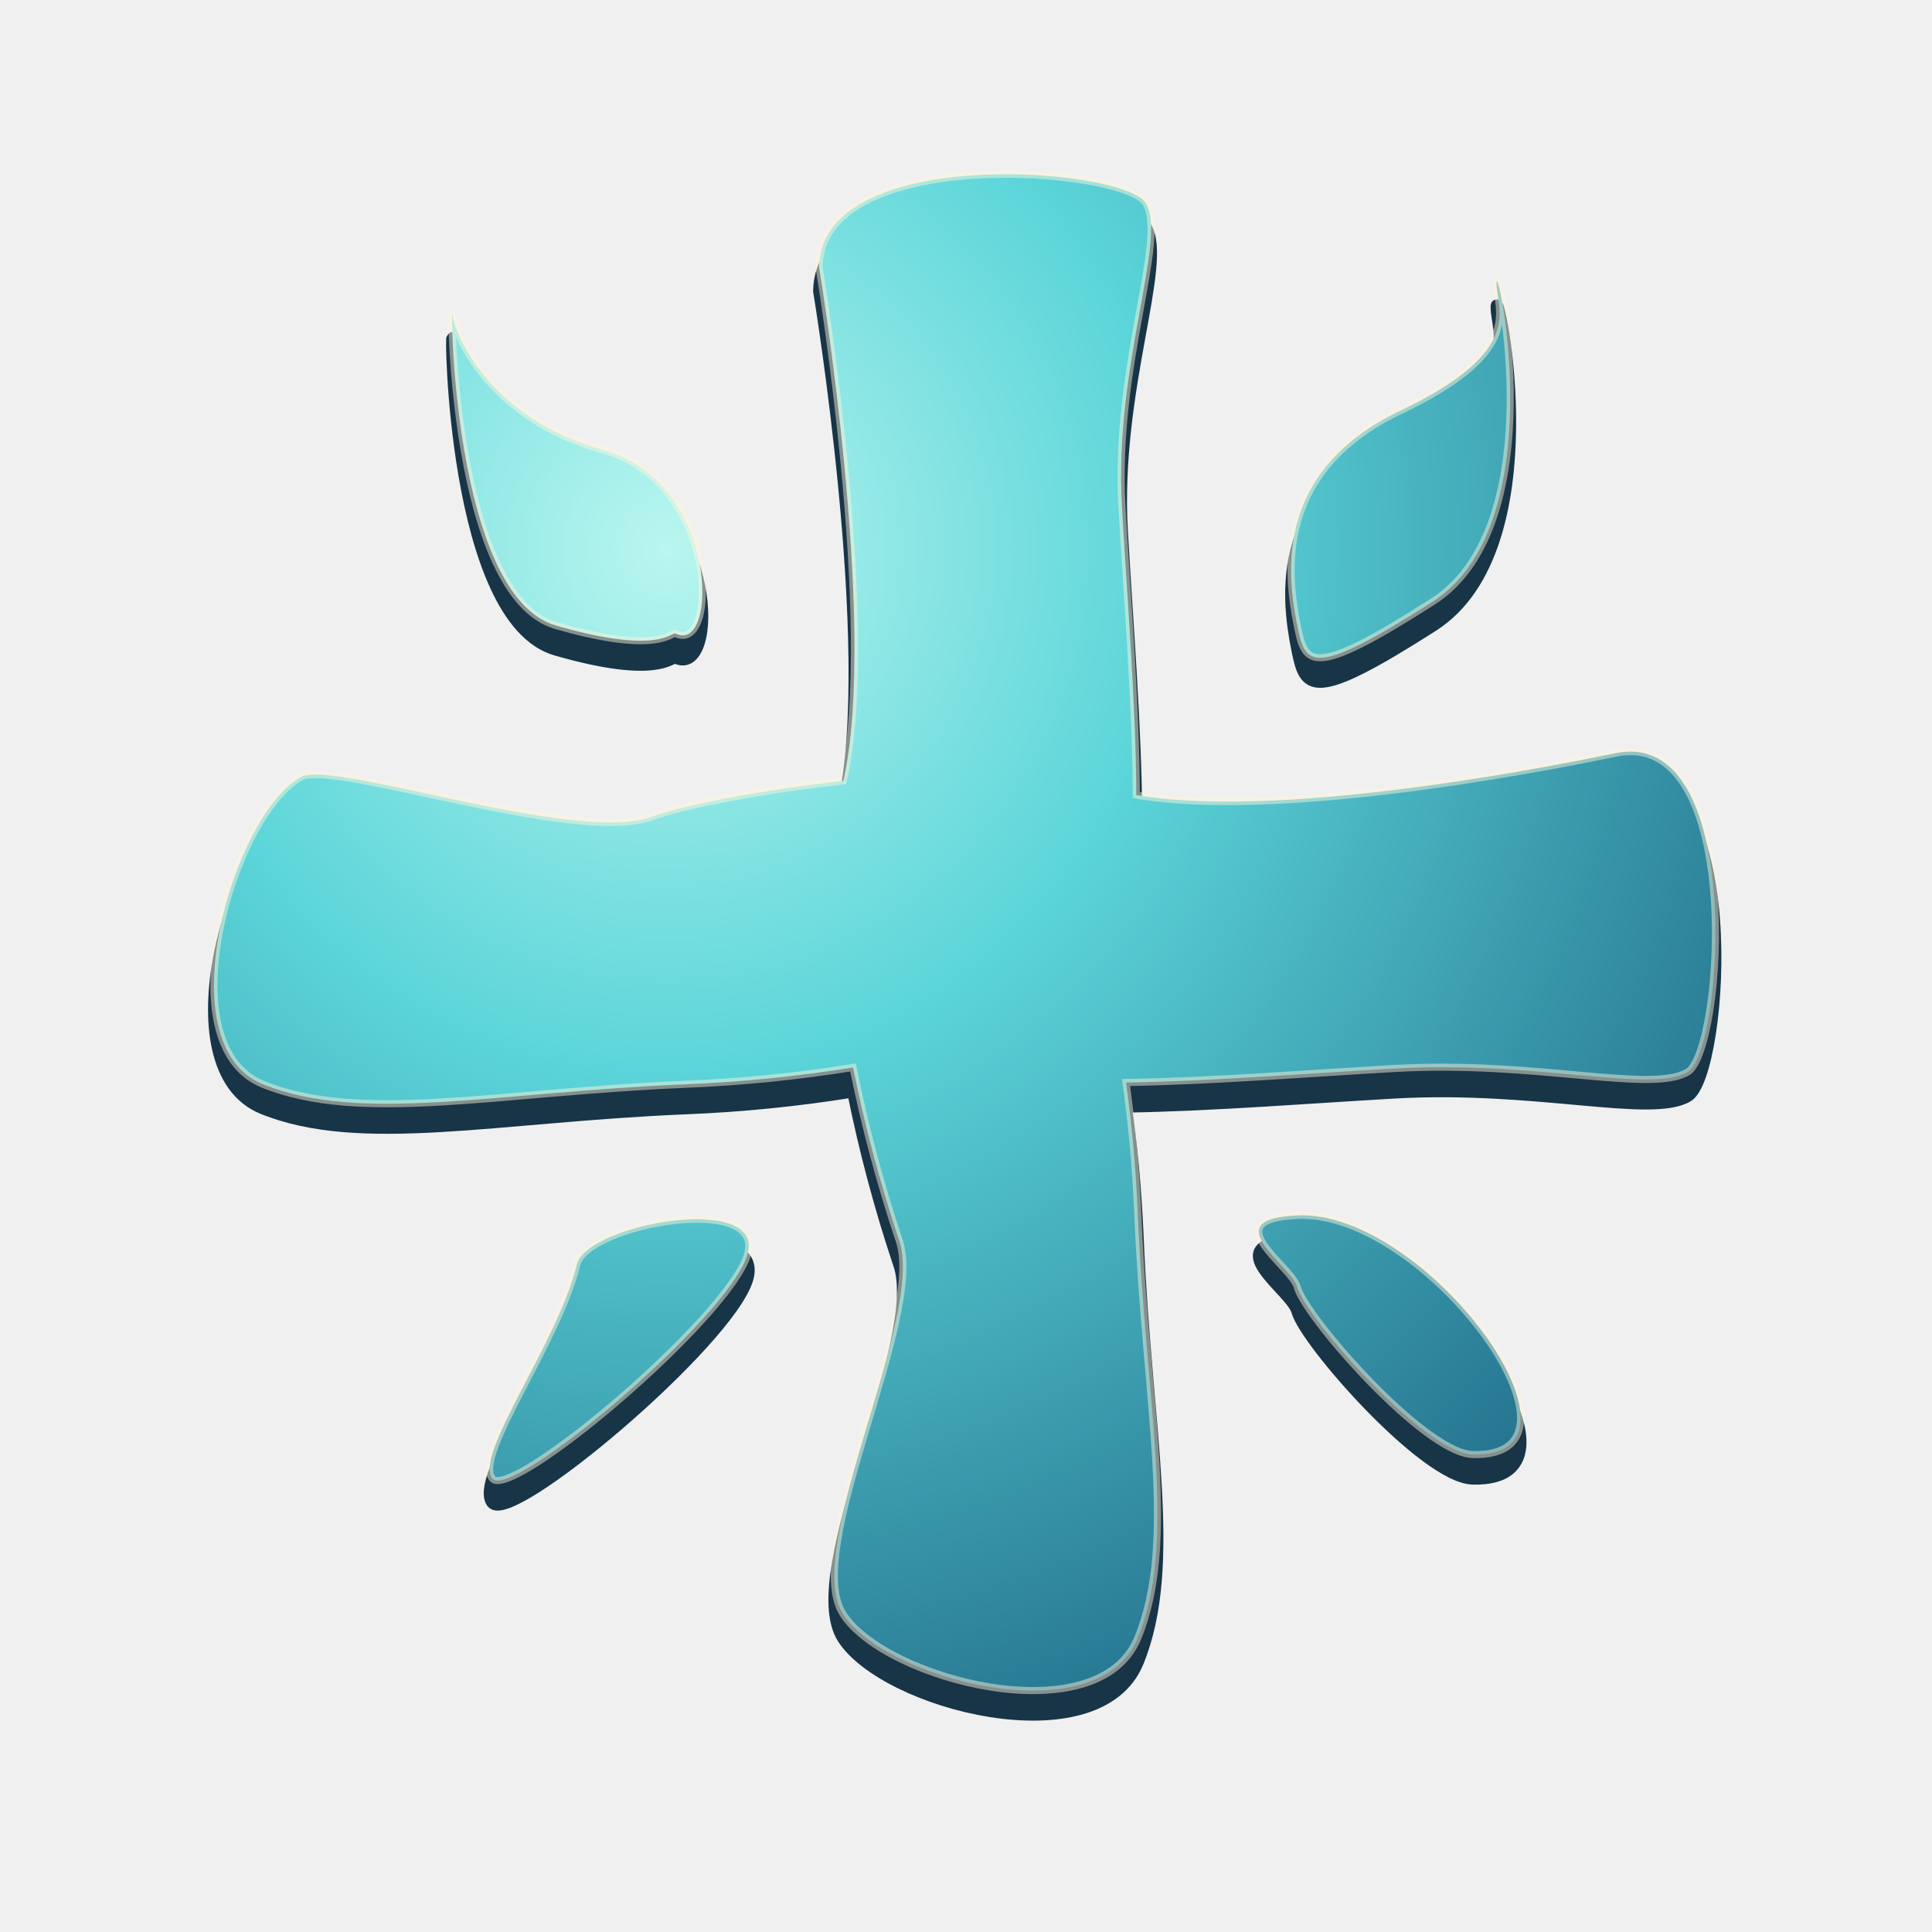
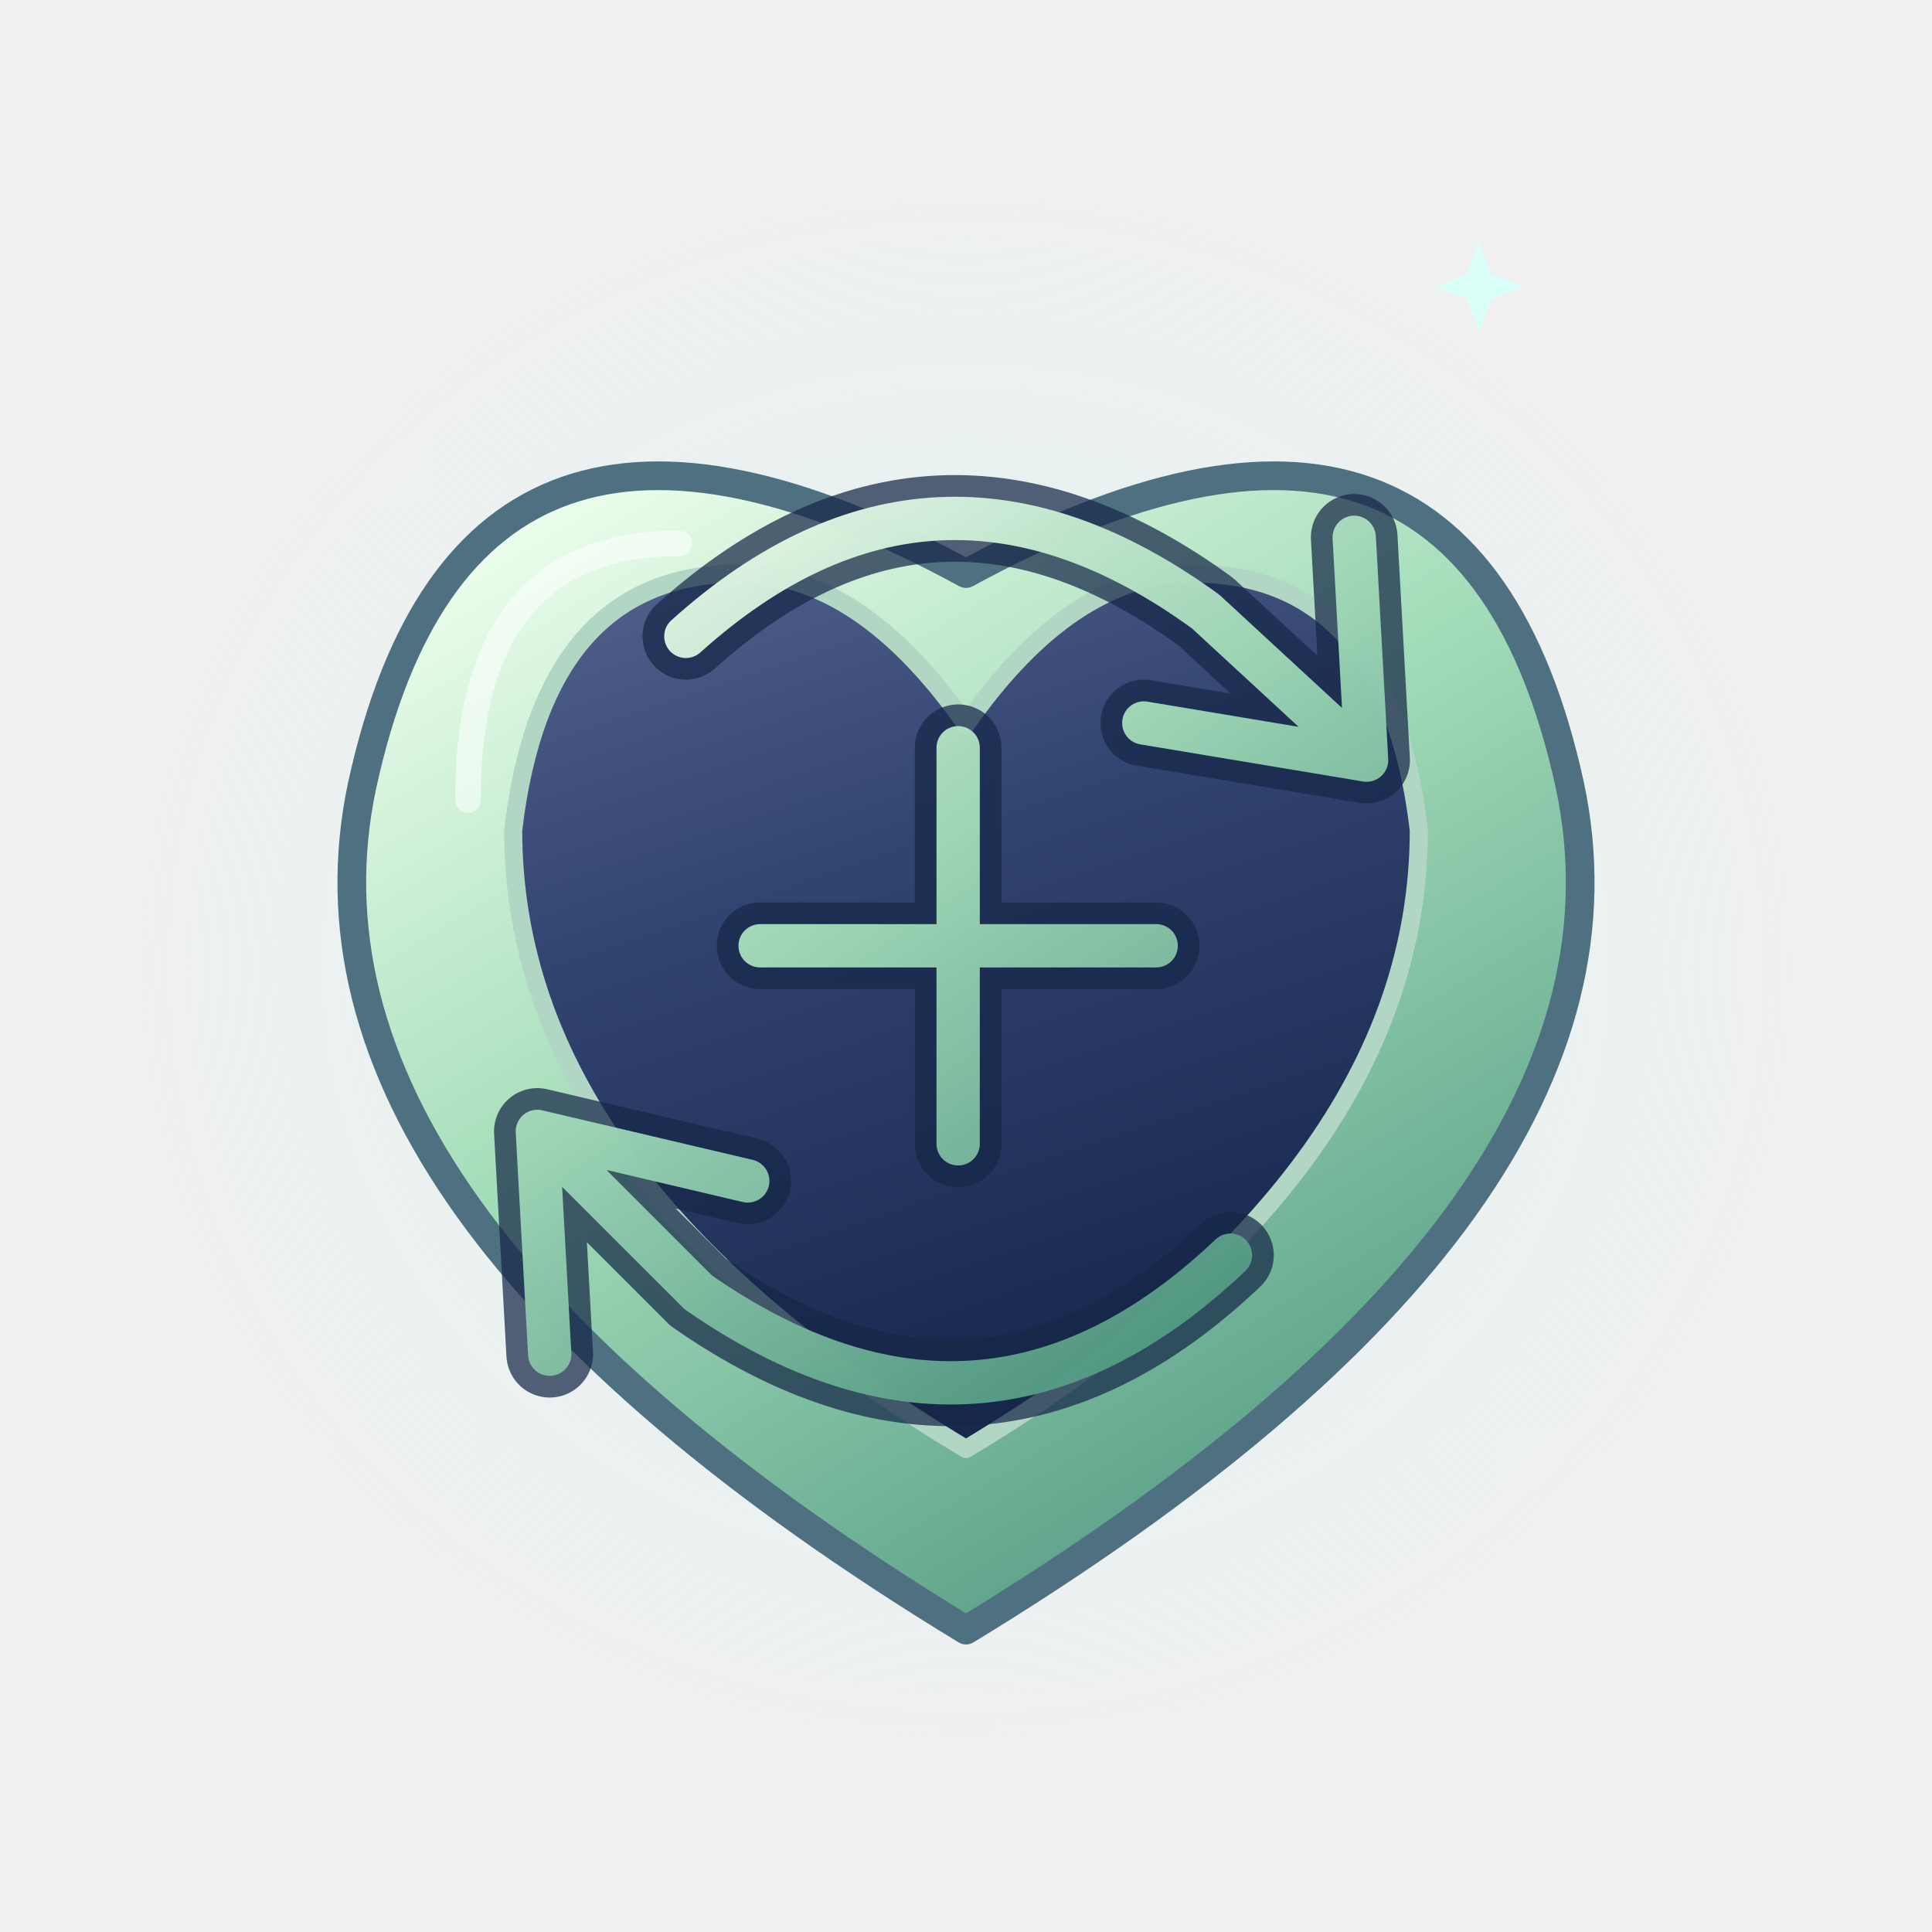
- <svg xmlns="http://www.w3.org/2000/svg" width="384" height="384" viewBox="0 0 120 120">
+ <svg xmlns="http://www.w3.org/2000/svg" width="384" height="384" viewBox="0 0 128 128">
  <defs>
-     <linearGradient id="bronze" x1="0" y1="0" x2=".25" y2="1">
-       <stop stop-color="#fff0c7" />
-       <stop offset=".3" stop-color="#d8b37c" />
-       <stop offset=".65" stop-color="#9b7449" />
-       <stop offset="1" stop-color="#e1c396" />
+     <linearGradient id="acier" x1=".08" y1="0" x2=".86" y2="1">
+       <stop stop-color="#fff9eb" />
+       <stop offset=".22" stop-color="#d8e5ed" />
+       <stop offset=".55" stop-color="#8ea8c3" />
+       <stop offset=".8" stop-color="#577395" />
+       <stop offset="1" stop-color="#b7c9d3" />
    </linearGradient>
-     <linearGradient id="email" x1=".2" y1="0" x2=".75" y2="1">
-       <stop stop-color="#73c9c8" />
-       <stop offset=".36" stop-color="#328b98" />
-       <stop offset="1" stop-color="#184a60" />
+     <linearGradient id="or" x1="0" y1="0" x2="1" y2="1">
+       <stop stop-color="#fff2cd" />
+       <stop offset=".43" stop-color="#d5b891" />
+       <stop offset="1" stop-color="#776884" />
    </linearGradient>
-     <linearGradient id="profond" x2=".4" y2="1">
-       <stop stop-color="#32667b" />
-       <stop offset="1" stop-color="#19394f" />
+     <linearGradient id="violet" x1=".12" y1="0" x2=".8" y2="1">
+       <stop stop-color="#f4eafc" />
+       <stop offset=".46" stop-color="#b5a1d4" />
+       <stop offset="1" stop-color="#645b9b" />
    </linearGradient>
-     <linearGradient id="ivoire" x2=".4" y2="1">
+     <linearGradient id="turquoise" x1=".13" y1="0" x2=".78" y2="1">
+       <stop stop-color="#e6fff9" />
+       <stop offset=".4" stop-color="#8bdce3" />
+       <stop offset="1" stop-color="#3e80ab" />
+     </linearGradient>
+     <linearGradient id="vert" x1=".15" y1="0" x2=".8" y2="1">
+       <stop stop-color="#efffee" />
+       <stop offset=".42" stop-color="#a4ddba" />
+       <stop offset="1" stop-color="#4b947e" />
+     </linearGradient>
+     <linearGradient id="ambre" x1=".12" y1="0" x2=".88" y2="1">
+       <stop stop-color="#fff6dc" />
+       <stop offset=".45" stop-color="#f3c487" />
+       <stop offset="1" stop-color="#ae6680" />
+     </linearGradient>
+     <linearGradient id="cuir" x1=".12" y1="0" x2=".88" y2="1">
+       <stop stop-color="#bd9c84" />
+       <stop offset=".55" stop-color="#856c78" />
+       <stop offset="1" stop-color="#443f68" />
+     </linearGradient>
+     <linearGradient id="nuit" x1="0" y1="0" x2=".35" y2="1">
+       <stop stop-color="#52628d" />
+       <stop offset=".42" stop-color="#31436f" />
+       <stop offset="1" stop-color="#182950" />
+     </linearGradient>
+     <linearGradient id="email" x1="0" y1="0" x2=".2" y2="1">
+       <stop stop-color="#8c77b4" />
+       <stop offset=".47" stop-color="#655b9b" />
+       <stop offset="1" stop-color="#3e4277" />
+     </linearGradient>
+     <linearGradient id="papier" x1=".15" y1="0" x2=".75" y2="1">
      <stop stop-color="#fff9e9" />
-       <stop offset="1" stop-color="#ded4bd" />
+       <stop offset=".53" stop-color="#e9e4e0" />
+       <stop offset="1" stop-color="#bcc9d8" />
    </linearGradient>
-     <linearGradient id="violet" x2=".5" y2="1">
-       <stop stop-color="#e4d5ff" />
-       <stop offset=".4" stop-color="#ad8cdd" />
-       <stop offset="1" stop-color="#65549b" />
-     </linearGradient>
-     <linearGradient id="argent" x2=".5" y2="1">
-       <stop stop-color="#f3f3ec" />
-       <stop offset=".4" stop-color="#b5c3ce" />
-       <stop offset="1" stop-color="#667991" />
-     </linearGradient>
-     <radialGradient id="ambre" cx=".3" cy=".2" r=".9">
-       <stop stop-color="#fff3ad" />
-       <stop offset=".35" stop-color="#efbc54" />
-       <stop offset=".7" stop-color="#b77728" />
-       <stop offset="1" stop-color="#795021" />
-     </radialGradient>
-     <radialGradient id="verre" cx=".3" cy=".25" r=".85">
-       <stop stop-color="#b9f6ef" />
-       <stop offset=".4" stop-color="#5bd5d9" />
-       <stop offset="1" stop-color="#226e8b" />
+     <radialGradient id="lueur">
+       <stop stop-color="#c5f7f5" stop-opacity=".38" />
+       <stop offset="1" stop-color="#c5f7f5" stop-opacity="0" />
    </radialGradient>
  </defs>
-   <g transform="translate(12.8164 12.5) scale(0.367188)">
-     <path d="M250.6,151.364c-6.072,3.682-25.476-1.929-49.427-.59-13.613.761-31.144,2.169-45.6,2.384,0.811,5.871,1.606,13.135,2,22.475,1.349,32.022,6.742,54.943,0,71.459s-42.808,7.079-49.886-4.045,14.157-50.56,9.438-63.369a245.246,245.246,0,0,1-7.741-29.066,237.978,237.978,0,0,1-28.3,2.839c-32.048,1.339-54.988,6.695-71.518,0S4.472,107.845,16,101.477c5.4-2.984,46.505,11.428,59.324,6.742,5.77-2.109,18.705-4.538,32.422-6.089,5.967-26.194-4.108-86.943-4.108-86.943,0.337-20.9,51.572-16.853,55.28-10.786s-5.394,27.3-4.045,51.235c0.826,14.664,2.409,33.877,2.427,48.891,26.217,4.517,76.374-6.136,81.166-7.094C260.388,93.047,256.67,147.682,250.6,151.364ZM207.453,71.815C186.891,84.961,185.88,82.6,184.532,75.86c-1.837-9.184-3.708-26.291,17.528-36.4s16.179-17.191,16.179-21.573S228.014,58.67,207.453,71.815ZM79.366,77.208c-0.674-.337-2.7,3.708-20.224-1.348S41.277,20.243,41.614,23.277,47.681,40.8,67.231,46.2,86.7,80.876,79.366,77.208ZM91.5,182.374c-3.371,10.787-40.089,41.78-43.145,37.752-3.085-4.066,11.214-23.16,14.3-36.165C64.3,177.042,94.871,171.588,91.5,182.374Zm93.032-6.741c21.91-1.011,52.583,41.123,29.662,40.449-8.149-.24-28.274-23.224-29.662-28.314C183.521,184.06,170.4,176.285,184.532,175.633Z" fill="#183447" fill-rule="evenodd" stroke="#183447" stroke-width="2" />
+   <ellipse cx="64" cy="64" rx="57" ry="55" fill="url(#lueur)" />
+   <path d="M64 108Q18 80 24 52q7-32 40-14 33-18 40 14 6 28-40 56Z" fill="url(#vert)" stroke="#4e7080" stroke-width="1.9" stroke-linejoin="round" />
+   <path d="M64 96Q34 78 34 55q2-17 15-17 8 0 15 10 7-10 15-10 13 0 15 17Q94 78 64 96Z" fill="url(#nuit)" stroke="#b1d7c4" stroke-width="1.2" stroke-linejoin="round" />
+   <path d="M31 53q0-17 14-17" fill="none" stroke="#fff" stroke-width="1.7" stroke-opacity="0.55" stroke-linecap="round" stroke-linejoin="round" />
+   <g transform="translate(11 11) scale(.82)" fill="none" stroke="#152747" stroke-width="7" stroke-linecap="round" stroke-linejoin="round" opacity=".72">
+     <path d="M42 38q20-18 42-2l13 12m-18-3 18 3-1-18M86 88q-20 19-43 3L30 78m17 4-17-4 1 18M64 47v32M48 63h32" />
  </g>
-   <g transform="translate(12.8164 11) scale(0.367188)">
-     <path d="M250.6,151.364c-6.072,3.682-25.476-1.929-49.427-.59-13.613.761-31.144,2.169-45.6,2.384,0.811,5.871,1.606,13.135,2,22.475,1.349,32.022,6.742,54.943,0,71.459s-42.808,7.079-49.886-4.045,14.157-50.56,9.438-63.369a245.246,245.246,0,0,1-7.741-29.066,237.978,237.978,0,0,1-28.3,2.839c-32.048,1.339-54.988,6.695-71.518,0S4.472,107.845,16,101.477c5.4-2.984,46.505,11.428,59.324,6.742,5.77-2.109,18.705-4.538,32.422-6.089,5.967-26.194-4.108-86.943-4.108-86.943,0.337-20.9,51.572-16.853,55.28-10.786s-5.394,27.3-4.045,51.235c0.826,14.664,2.409,33.877,2.427,48.891,26.217,4.517,76.374-6.136,81.166-7.094C260.388,93.047,256.67,147.682,250.6,151.364ZM207.453,71.815C186.891,84.961,185.88,82.6,184.532,75.86c-1.837-9.184-3.708-26.291,17.528-36.4s16.179-17.191,16.179-21.573S228.014,58.67,207.453,71.815ZM79.366,77.208c-0.674-.337-2.7,3.708-20.224-1.348S41.277,20.243,41.614,23.277,47.681,40.8,67.231,46.2,86.7,80.876,79.366,77.208ZM91.5,182.374c-3.371,10.787-40.089,41.78-43.145,37.752-3.085-4.066,11.214-23.16,14.3-36.165C64.3,177.042,94.871,171.588,91.5,182.374Zm93.032-6.741c21.91-1.011,52.583,41.123,29.662,40.449-8.149-.24-28.274-23.224-29.662-28.314C183.521,184.06,170.4,176.285,184.532,175.633Z" fill="url(#verre)" fill-rule="evenodd" />
-     <g opacity=".48">
-       <path d="M250.6,151.364c-6.072,3.682-25.476-1.929-49.427-.59-13.613.761-31.144,2.169-45.6,2.384,0.811,5.871,1.606,13.135,2,22.475,1.349,32.022,6.742,54.943,0,71.459s-42.808,7.079-49.886-4.045,14.157-50.56,9.438-63.369a245.246,245.246,0,0,1-7.741-29.066,237.978,237.978,0,0,1-28.3,2.839c-32.048,1.339-54.988,6.695-71.518,0S4.472,107.845,16,101.477c5.4-2.984,46.505,11.428,59.324,6.742,5.77-2.109,18.705-4.538,32.422-6.089,5.967-26.194-4.108-86.943-4.108-86.943,0.337-20.9,51.572-16.853,55.28-10.786s-5.394,27.3-4.045,51.235c0.826,14.664,2.409,33.877,2.427,48.891,26.217,4.517,76.374-6.136,81.166-7.094C260.388,93.047,256.67,147.682,250.6,151.364ZM207.453,71.815C186.891,84.961,185.88,82.6,184.532,75.86c-1.837-9.184-3.708-26.291,17.528-36.4s16.179-17.191,16.179-21.573S228.014,58.67,207.453,71.815ZM79.366,77.208c-0.674-.337-2.7,3.708-20.224-1.348S41.277,20.243,41.614,23.277,47.681,40.8,67.231,46.2,86.7,80.876,79.366,77.208ZM91.5,182.374c-3.371,10.787-40.089,41.78-43.145,37.752-3.085-4.066,11.214-23.16,14.3-36.165C64.3,177.042,94.871,171.588,91.5,182.374Zm93.032-6.741c21.91-1.011,52.583,41.123,29.662,40.449-8.149-.24-28.274-23.224-29.662-28.314C183.521,184.06,170.4,176.285,184.532,175.633Z" fill="none" fill-rule="evenodd" stroke="#fff4d9" stroke-width="1.2" />
-     </g>
+   <g transform="translate(11 11) scale(.82)" fill="none" stroke="url(#vert)" stroke-width="3.5" stroke-linecap="round" stroke-linejoin="round" opacity=".95">
+     <path d="M42 38q20-18 42-2l13 12m-18-3 18 3-1-18M86 88q-20 19-43 3L30 78m17 4-17-4 1 18M64 47v32M48 63h32" />
  </g>
+   <path d="M98 16l0.81 2.19L101 19l-2.19 0.81L98 22l-0.81 -2.19L95 19l2.19 -0.81Z" fill="#d8fff8" stroke="none" stroke-width="0" stroke-linejoin="round" />
</svg>
